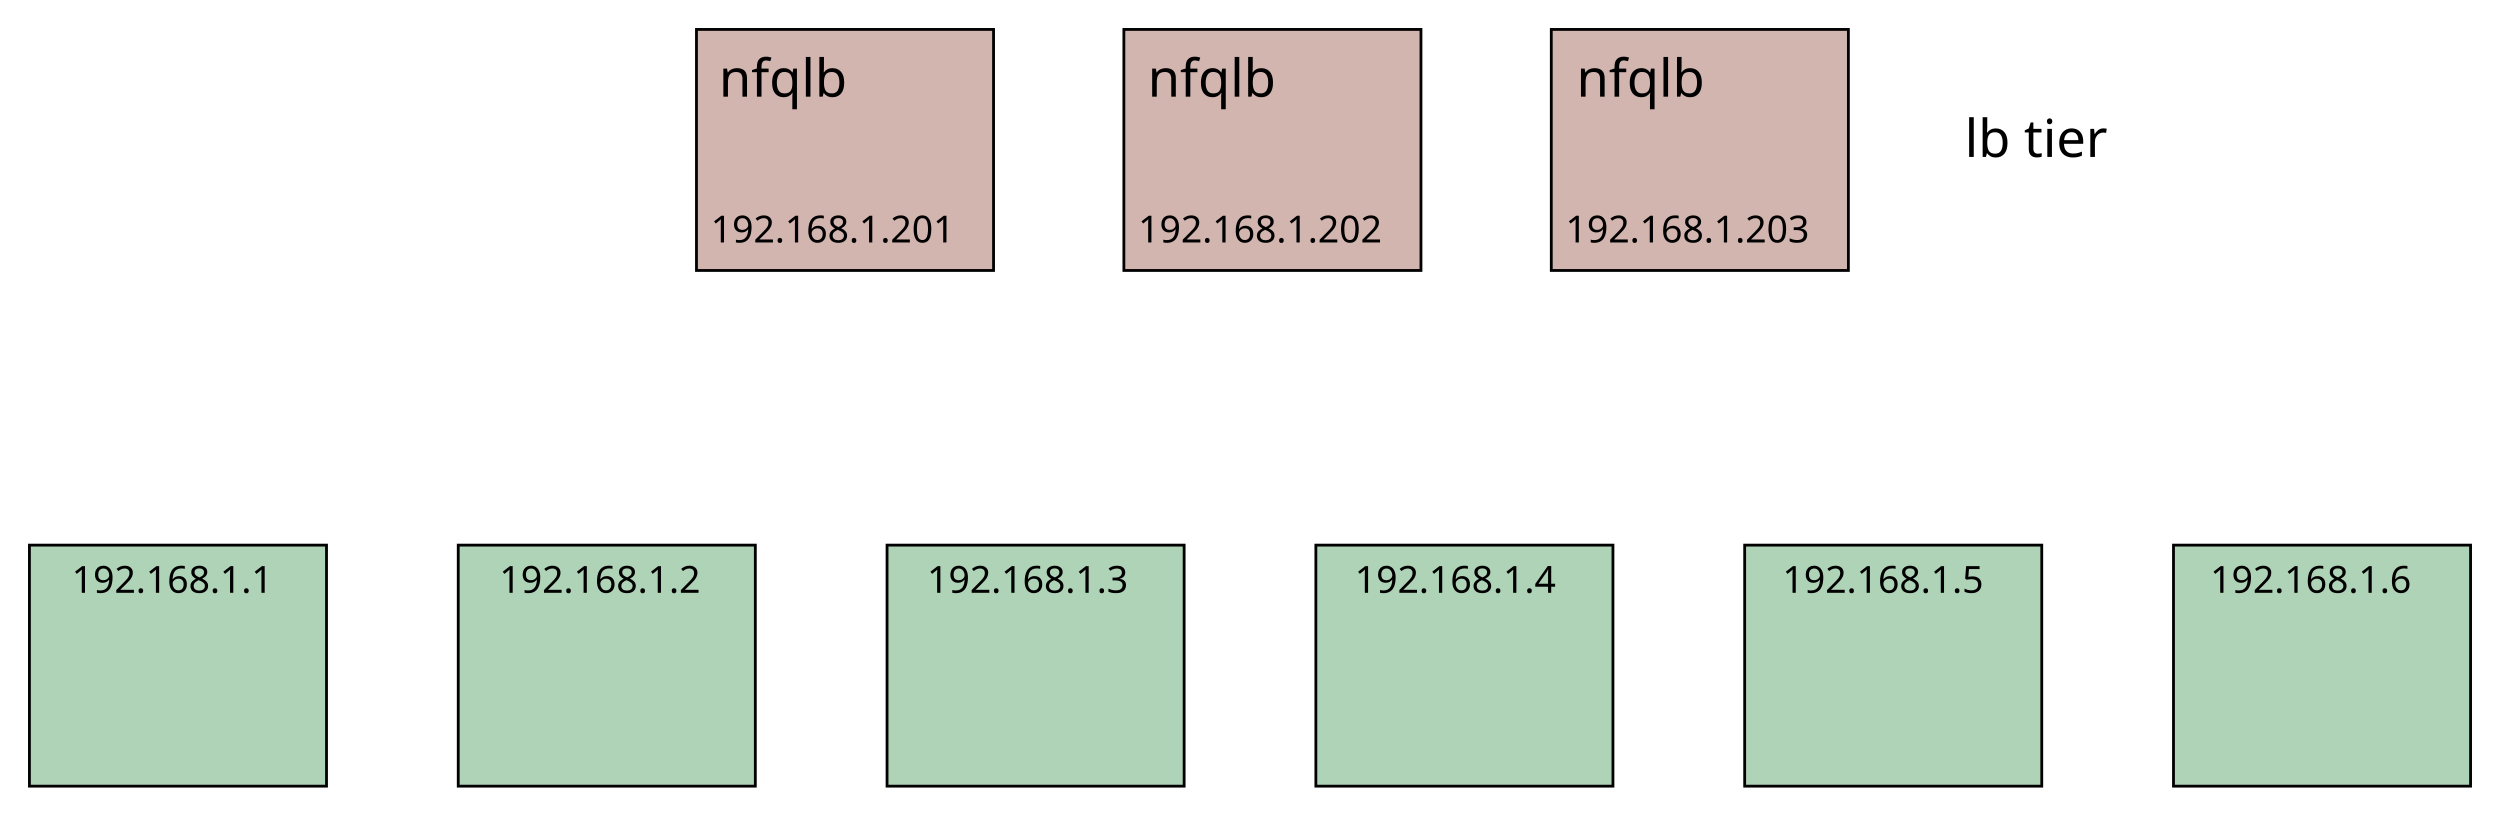
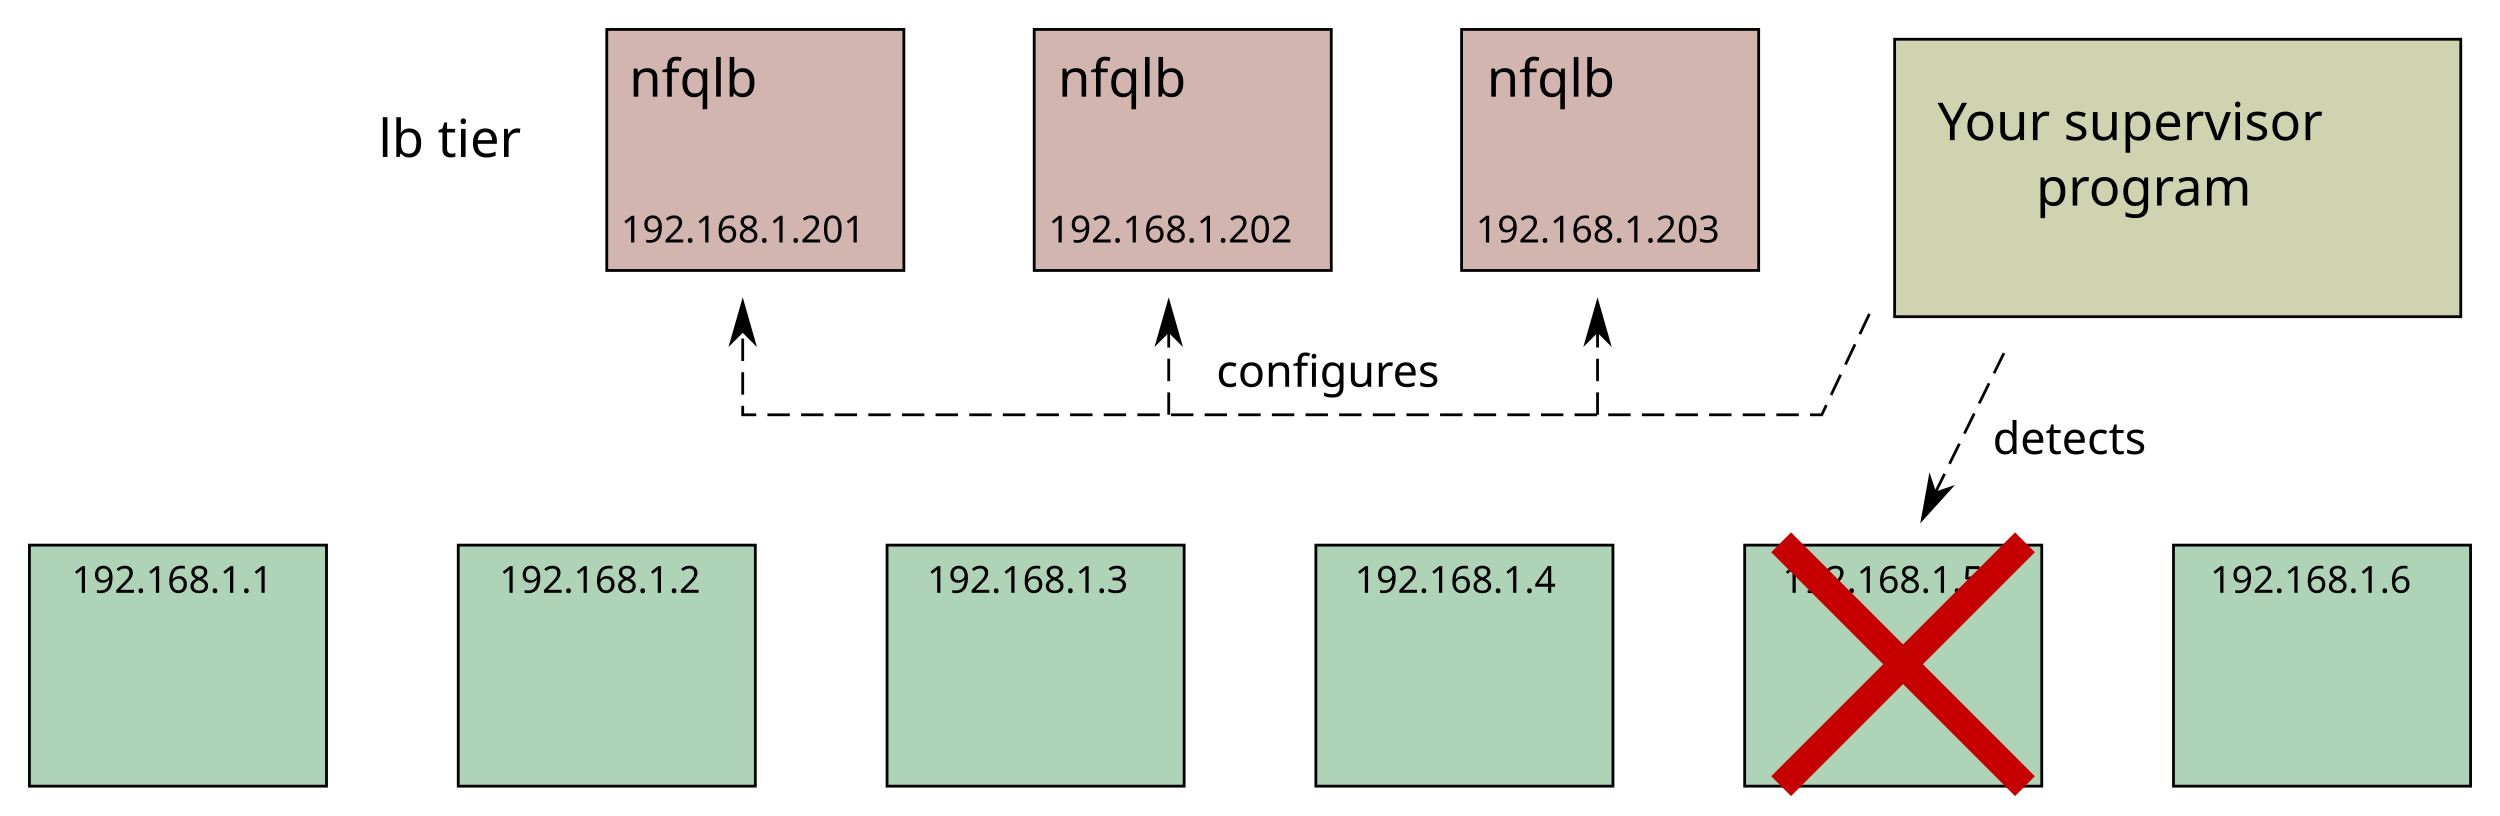
<svg xmlns="http://www.w3.org/2000/svg" xmlns:xlink="http://www.w3.org/1999/xlink" width="892" height="291" viewBox="0 0 892 291" version="1.1" id="SVGRoot">
  <defs id="defs3737">
+     <marker style="overflow:visible;" id="marker1284" refX="0.0" refY="0.0" orient="auto">
+       <path transform="scale(0.8) rotate(180) translate(12.5,0)" style="fill-rule:evenodd;stroke:#000000;stroke-width:1pt;stroke-opacity:1;fill:#000000;fill-opacity:1" d="M 0.0,0.0 L 5.0,-5.0 L -12.5,0.0 L 5.0,5.0 L 0.0,0.0 z " id="path1282" />
+     </marker>
+     <marker style="overflow:visible;" id="marker1203" refX="0.0" refY="0.0" orient="auto">
+       <path transform="scale(0.8) rotate(180) translate(12.5,0)" style="fill-rule:evenodd;stroke:#000000;stroke-width:1pt;stroke-opacity:1;fill:#000000;fill-opacity:1" d="M 0.0,0.0 L 5.0,-5.0 L -12.5,0.0 L 5.0,5.0 L 0.0,0.0 z " id="path1201" />
+     </marker>
+     <marker orient="auto" refY="0.0" refX="0.0" id="Arrow1Lend" style="overflow:visible;">
+       <path id="path870" d="M 0.0,0.0 L 5.0,-5.0 L -12.5,0.0 L 5.0,5.0 L 0.0,0.0 z " style="fill-rule:evenodd;stroke:#000000;stroke-width:1pt;stroke-opacity:1;fill:#000000;fill-opacity:1" transform="scale(0.8) rotate(180) translate(12.5,0)" />
+     </marker>
    <marker orient="auto" refY="0" refX="0" id="marker5317" style="overflow:visible">
      <path id="path5315" d="m -2.5,-1 c 0,2.76 -2.24,5 -5,5 -2.76,0 -5,-2.24 -5,-5 0,-2.76 2.24,-5 5,-5 2.76,0 5,2.24 5,5 z" style="fill:#000000;fill-opacity:1;fill-rule:evenodd;stroke:#000000;stroke-width:1pt;stroke-opacity:1" transform="matrix(0.8,0,0,0.8,5.92,0.8)" />
+     </marker>
+     <marker orient="auto" refY="0" refX="0" id="Arrow1Lend-3" style="overflow:visible">
+       <path id="path870-6" d="M 0,0 5,-5 -12.5,0 5,5 Z" style="fill:#000000;fill-opacity:1;fill-rule:evenodd;stroke:#000000;stroke-width:1pt;stroke-opacity:1" transform="matrix(-0.8,0,0,-0.8,-10,0)" />
+     </marker>
+     <marker orient="auto" refY="0" refX="0" id="Arrow1Lend-5" style="overflow:visible">
+       <path id="path870-3" d="M 0,0 5,-5 -12.5,0 5,5 Z" style="fill:#000000;fill-opacity:1;fill-rule:evenodd;stroke:#000000;stroke-width:1pt;stroke-opacity:1" transform="matrix(-0.8,0,0,-0.8,-10,0)" />
    </marker>
  </defs>
  <g id="layer1" transform="translate(-82.5,-178.5)">
    <rect style="opacity:1;vector-effect:none;fill:#afd3b6;fill-opacity:1;stroke:#000000;stroke-width:1;stroke-linecap:butt;stroke-linejoin:miter;stroke-miterlimit:4;stroke-dasharray:none;stroke-dashoffset:0;stroke-opacity:1;marker:none" id="rect849" width="106" height="86" x="705" y="373" />
    <use x="0" y="0" xlink:href="#rect849" id="use855" transform="translate(-153)" width="100%" height="100%" />
    <use x="0" y="0" xlink:href="#use855" id="use857" transform="translate(-153)" width="100%" height="100%" />
    <use x="0" y="0" xlink:href="#use857" id="use859" transform="translate(-153)" width="100%" height="100%" />
    <use x="0" y="0" xlink:href="#use859" id="use861" transform="translate(-153)" width="100%" height="100%" />
    <text xml:space="preserve" style="font-style:normal;font-weight:normal;font-size:13.333px;line-height:1.25;font-family:sans-serif;letter-spacing:0px;word-spacing:0px;fill:#000000;fill-opacity:1;stroke:none" x="718.493" y="390" id="text853">
      <tspan id="tspan851" x="718.493" y="390">192.168.1.5</tspan>
    </text>
    <use x="0" y="0" xlink:href="#use861" id="use863" transform="translate(765)" width="100%" height="100%" />
    <text id="text867" y="390" x="565.893" style="font-style:normal;font-weight:normal;font-size:13.333px;line-height:1.25;font-family:sans-serif;letter-spacing:0px;word-spacing:0px;fill:#000000;fill-opacity:1;stroke:none" xml:space="preserve">
      <tspan y="390" x="565.893" id="tspan865">192.168.1.4</tspan>
    </text>
    <text xml:space="preserve" style="font-style:normal;font-weight:normal;font-size:13.333px;line-height:1.25;font-family:sans-serif;letter-spacing:0px;word-spacing:0px;fill:#000000;fill-opacity:1;stroke:none" x="413.293" y="390" id="text871">
      <tspan id="tspan869" x="413.293" y="390">192.168.1.3</tspan>
    </text>
    <text id="text875" y="390" x="260.693" style="font-style:normal;font-weight:normal;font-size:13.333px;line-height:1.25;font-family:sans-serif;letter-spacing:0px;word-spacing:0px;fill:#000000;fill-opacity:1;stroke:none" xml:space="preserve">
      <tspan y="390" x="260.693" id="tspan873">192.168.1.2</tspan>
    </text>
    <text xml:space="preserve" style="font-style:normal;font-weight:normal;font-size:13.333px;line-height:1.25;font-family:sans-serif;letter-spacing:0px;word-spacing:0px;fill:#000000;fill-opacity:1;stroke:none" x="108.093" y="390" id="text879">
      <tspan id="tspan877" x="108.093" y="390">192.168.1.1</tspan>
    </text>
    <text id="text883" y="390" x="871.093" style="font-style:normal;font-weight:normal;font-size:13.333px;line-height:1.25;font-family:sans-serif;letter-spacing:0px;word-spacing:0px;fill:#000000;fill-opacity:1;stroke:none" xml:space="preserve">
      <tspan y="390" x="871.093" id="tspan881">192.168.1.6</tspan>
    </text>
-     <rect y="189" x="483.5" height="86" width="106" id="use896" style="opacity:1;vector-effect:none;fill:#d3b5af;fill-opacity:1;stroke:#000000;stroke-width:1;stroke-linecap:butt;stroke-linejoin:miter;stroke-miterlimit:4;stroke-dasharray:none;stroke-dashoffset:0;stroke-opacity:1;marker:none" />
+     <rect y="189" x="451.5" height="86" width="106" id="use896" style="opacity:1;vector-effect:none;fill:#d3b5af;fill-opacity:1;stroke:#000000;stroke-width:1;stroke-linecap:butt;stroke-linejoin:miter;stroke-miterlimit:4;stroke-dasharray:none;stroke-dashoffset:0;stroke-opacity:1;marker:none" />
    <use x="0" y="0" xlink:href="#use896" id="use900" transform="translate(-152.5)" width="100%" height="100%" />
    <use x="0" y="0" xlink:href="#use900" id="use902" transform="translate(305)" width="100%" height="100%" />
-     <text id="text906" y="265" x="488.593" style="font-style:normal;font-weight:normal;font-size:13.333px;line-height:1.25;font-family:sans-serif;letter-spacing:0px;word-spacing:0px;fill:#000000;fill-opacity:1;stroke:none" xml:space="preserve">
-       <tspan y="265" x="488.593" id="tspan904">192.168.1.202</tspan>
+     <text id="text906" y="265" x="456.593" style="font-style:normal;font-weight:normal;font-size:13.333px;line-height:1.25;font-family:sans-serif;letter-spacing:0px;word-spacing:0px;fill:#000000;fill-opacity:1;stroke:none" xml:space="preserve">
+       <tspan y="265" x="456.593" id="tspan904">192.168.1.202</tspan>
    </text>
-     <text xml:space="preserve" style="font-style:normal;font-weight:normal;font-size:13.333px;line-height:1.25;font-family:sans-serif;letter-spacing:0px;word-spacing:0px;fill:#000000;fill-opacity:1;stroke:none" x="336.093" y="265" id="text910">
-       <tspan id="tspan908" x="336.093" y="265">192.168.1.201</tspan>
+     <text xml:space="preserve" style="font-style:normal;font-weight:normal;font-size:13.333px;line-height:1.25;font-family:sans-serif;letter-spacing:0px;word-spacing:0px;fill:#000000;fill-opacity:1;stroke:none" x="304.093" y="265" id="text910">
+       <tspan id="tspan908" x="304.093" y="265">192.168.1.201</tspan>
    </text>
-     <text id="text914" y="265" x="641.093" style="font-style:normal;font-weight:normal;font-size:13.333px;line-height:1.25;font-family:sans-serif;letter-spacing:0px;word-spacing:0px;fill:#000000;fill-opacity:1;stroke:none" xml:space="preserve">
-       <tspan y="265" x="641.093" id="tspan912">192.168.1.203</tspan>
+     <text id="text914" y="265" x="609.093" style="font-style:normal;font-weight:normal;font-size:13.333px;line-height:1.25;font-family:sans-serif;letter-spacing:0px;word-spacing:0px;fill:#000000;fill-opacity:1;stroke:none" xml:space="preserve">
+       <tspan y="265" x="609.093" id="tspan912">192.168.1.203</tspan>
    </text>
-     <text xml:space="preserve" style="font-style:normal;font-weight:normal;font-size:18.667px;line-height:1.25;font-family:sans-serif;letter-spacing:0px;word-spacing:0px;fill:#000000;fill-opacity:1;stroke:none" x="492" y="213" id="text918">
-       <tspan id="tspan916" x="492" y="213">nfqlb</tspan>
+     <text xml:space="preserve" style="font-style:normal;font-weight:normal;font-size:18.667px;line-height:1.25;font-family:sans-serif;letter-spacing:0px;word-spacing:0px;fill:#000000;fill-opacity:1;stroke:none" x="460" y="213" id="text918">
+       <tspan id="tspan916" x="460" y="213">nfqlb</tspan>
    </text>
    <use x="0" y="0" xlink:href="#text918" id="use920" transform="translate(-153)" width="100%" height="100%" />
    <use x="0" y="0" xlink:href="#use920" id="use922" transform="translate(306)" width="100%" height="100%" />
-     <text xml:space="preserve" style="font-style:normal;font-weight:normal;font-size:18.667px;line-height:1.25;font-family:sans-serif;letter-spacing:0px;word-spacing:0px;fill:#000000;fill-opacity:1;stroke:none" x="783.5" y="234.5" id="text926">
-       <tspan id="tspan924" x="783.5" y="234.5">lb tier</tspan>
+     <text xml:space="preserve" style="font-style:normal;font-weight:normal;font-size:18.667px;line-height:1.25;font-family:sans-serif;letter-spacing:0px;word-spacing:0px;fill:#000000;fill-opacity:1;stroke:none" x="217.5" y="234.5" id="text926">
+       <tspan id="tspan924" x="217.5" y="234.5">lb tier</tspan>
+     </text>
+     <rect style="opacity:1;vector-effect:none;fill:#d0d3af;fill-opacity:1;stroke:#000000;stroke-width:1;stroke-linecap:butt;stroke-linejoin:miter;stroke-miterlimit:4;stroke-dasharray:none;stroke-dashoffset:0;stroke-opacity:1;marker:none" id="rect853" width="202" height="99" x="758.5" y="192.5" />
+     <text xml:space="preserve" style="font-style:normal;font-weight:normal;font-size:18.667px;line-height:1.25;font-family:sans-serif;text-align:center;letter-spacing:0px;word-spacing:0px;text-anchor:middle;fill:#000000;fill-opacity:1;stroke:none" x="859.518" y="228.5" id="text857">
+       <tspan id="tspan855" x="859.518" y="228.5">Your supervisor</tspan>
+       <tspan x="859.518" y="251.833" id="tspan859">program</tspan>
+     </text>
+     <path style="fill:none;stroke:#c60000;stroke-width:10;stroke-linecap:butt;stroke-linejoin:miter;stroke-miterlimit:4;stroke-dasharray:none;stroke-opacity:1" d="m 718,372 87,87" id="path861" />
+     <path id="path863" d="m 805,372 -87,87" style="fill:none;stroke:#c60000;stroke-width:10;stroke-linecap:butt;stroke-linejoin:miter;stroke-miterlimit:4;stroke-dasharray:none;stroke-opacity:1" />
+     <path style="fill:none;stroke:#000000;stroke-width:1;stroke-linecap:butt;stroke-linejoin:miter;stroke-opacity:1;stroke-miterlimit:4;stroke-dasharray:8, 4;stroke-dashoffset:0;marker-end:url(#Arrow1Lend)" d="m 797.5,304.5 -29,59" id="path865" />
+     <path style="fill:none;stroke:#000000;stroke-width:1;stroke-linecap:butt;stroke-linejoin:miter;stroke-opacity:1;font-variant-east_asian:normal;opacity:1;vector-effect:none;fill-opacity:1;stroke-miterlimit:4;stroke-dasharray:8, 4;stroke-dashoffset:0;marker-end:url(#marker1203)" d="m 749.5,290.5 -17,36 h -385 v -40" id="path1155" />
+     <path style="fill:none;stroke:#000000;stroke-width:1;stroke-linecap:butt;stroke-linejoin:miter;stroke-opacity:1;font-variant-east_asian:normal;opacity:1;vector-effect:none;fill-opacity:1;stroke-miterlimit:4;stroke-dasharray:8, 4;stroke-dashoffset:0;marker-end:url(#marker1284)" d="m 499.5,326.5 v -40" id="path1241" />
+     <use x="0" y="0" xlink:href="#path1241" id="use1340" transform="translate(153)" width="100%" height="100%" />
+     <text xml:space="preserve" style="font-style:normal;font-weight:normal;font-size:16px;line-height:1.25;font-family:sans-serif;letter-spacing:0px;word-spacing:0px;fill:#000000;fill-opacity:1;stroke:none" x="793.5" y="340.5" id="text1344">
+       <tspan id="tspan1342" x="793.5" y="340.5">detects</tspan>
+     </text>
+     <text xml:space="preserve" style="font-style:normal;font-weight:normal;font-size:16px;line-height:1.25;font-family:sans-serif;letter-spacing:0px;word-spacing:0px;fill:#000000;fill-opacity:1;stroke:none" x="516.5" y="316.5" id="text1348">
+       <tspan id="tspan1346" x="516.5" y="316.5">configures</tspan>
    </text>
  </g>
</svg>
